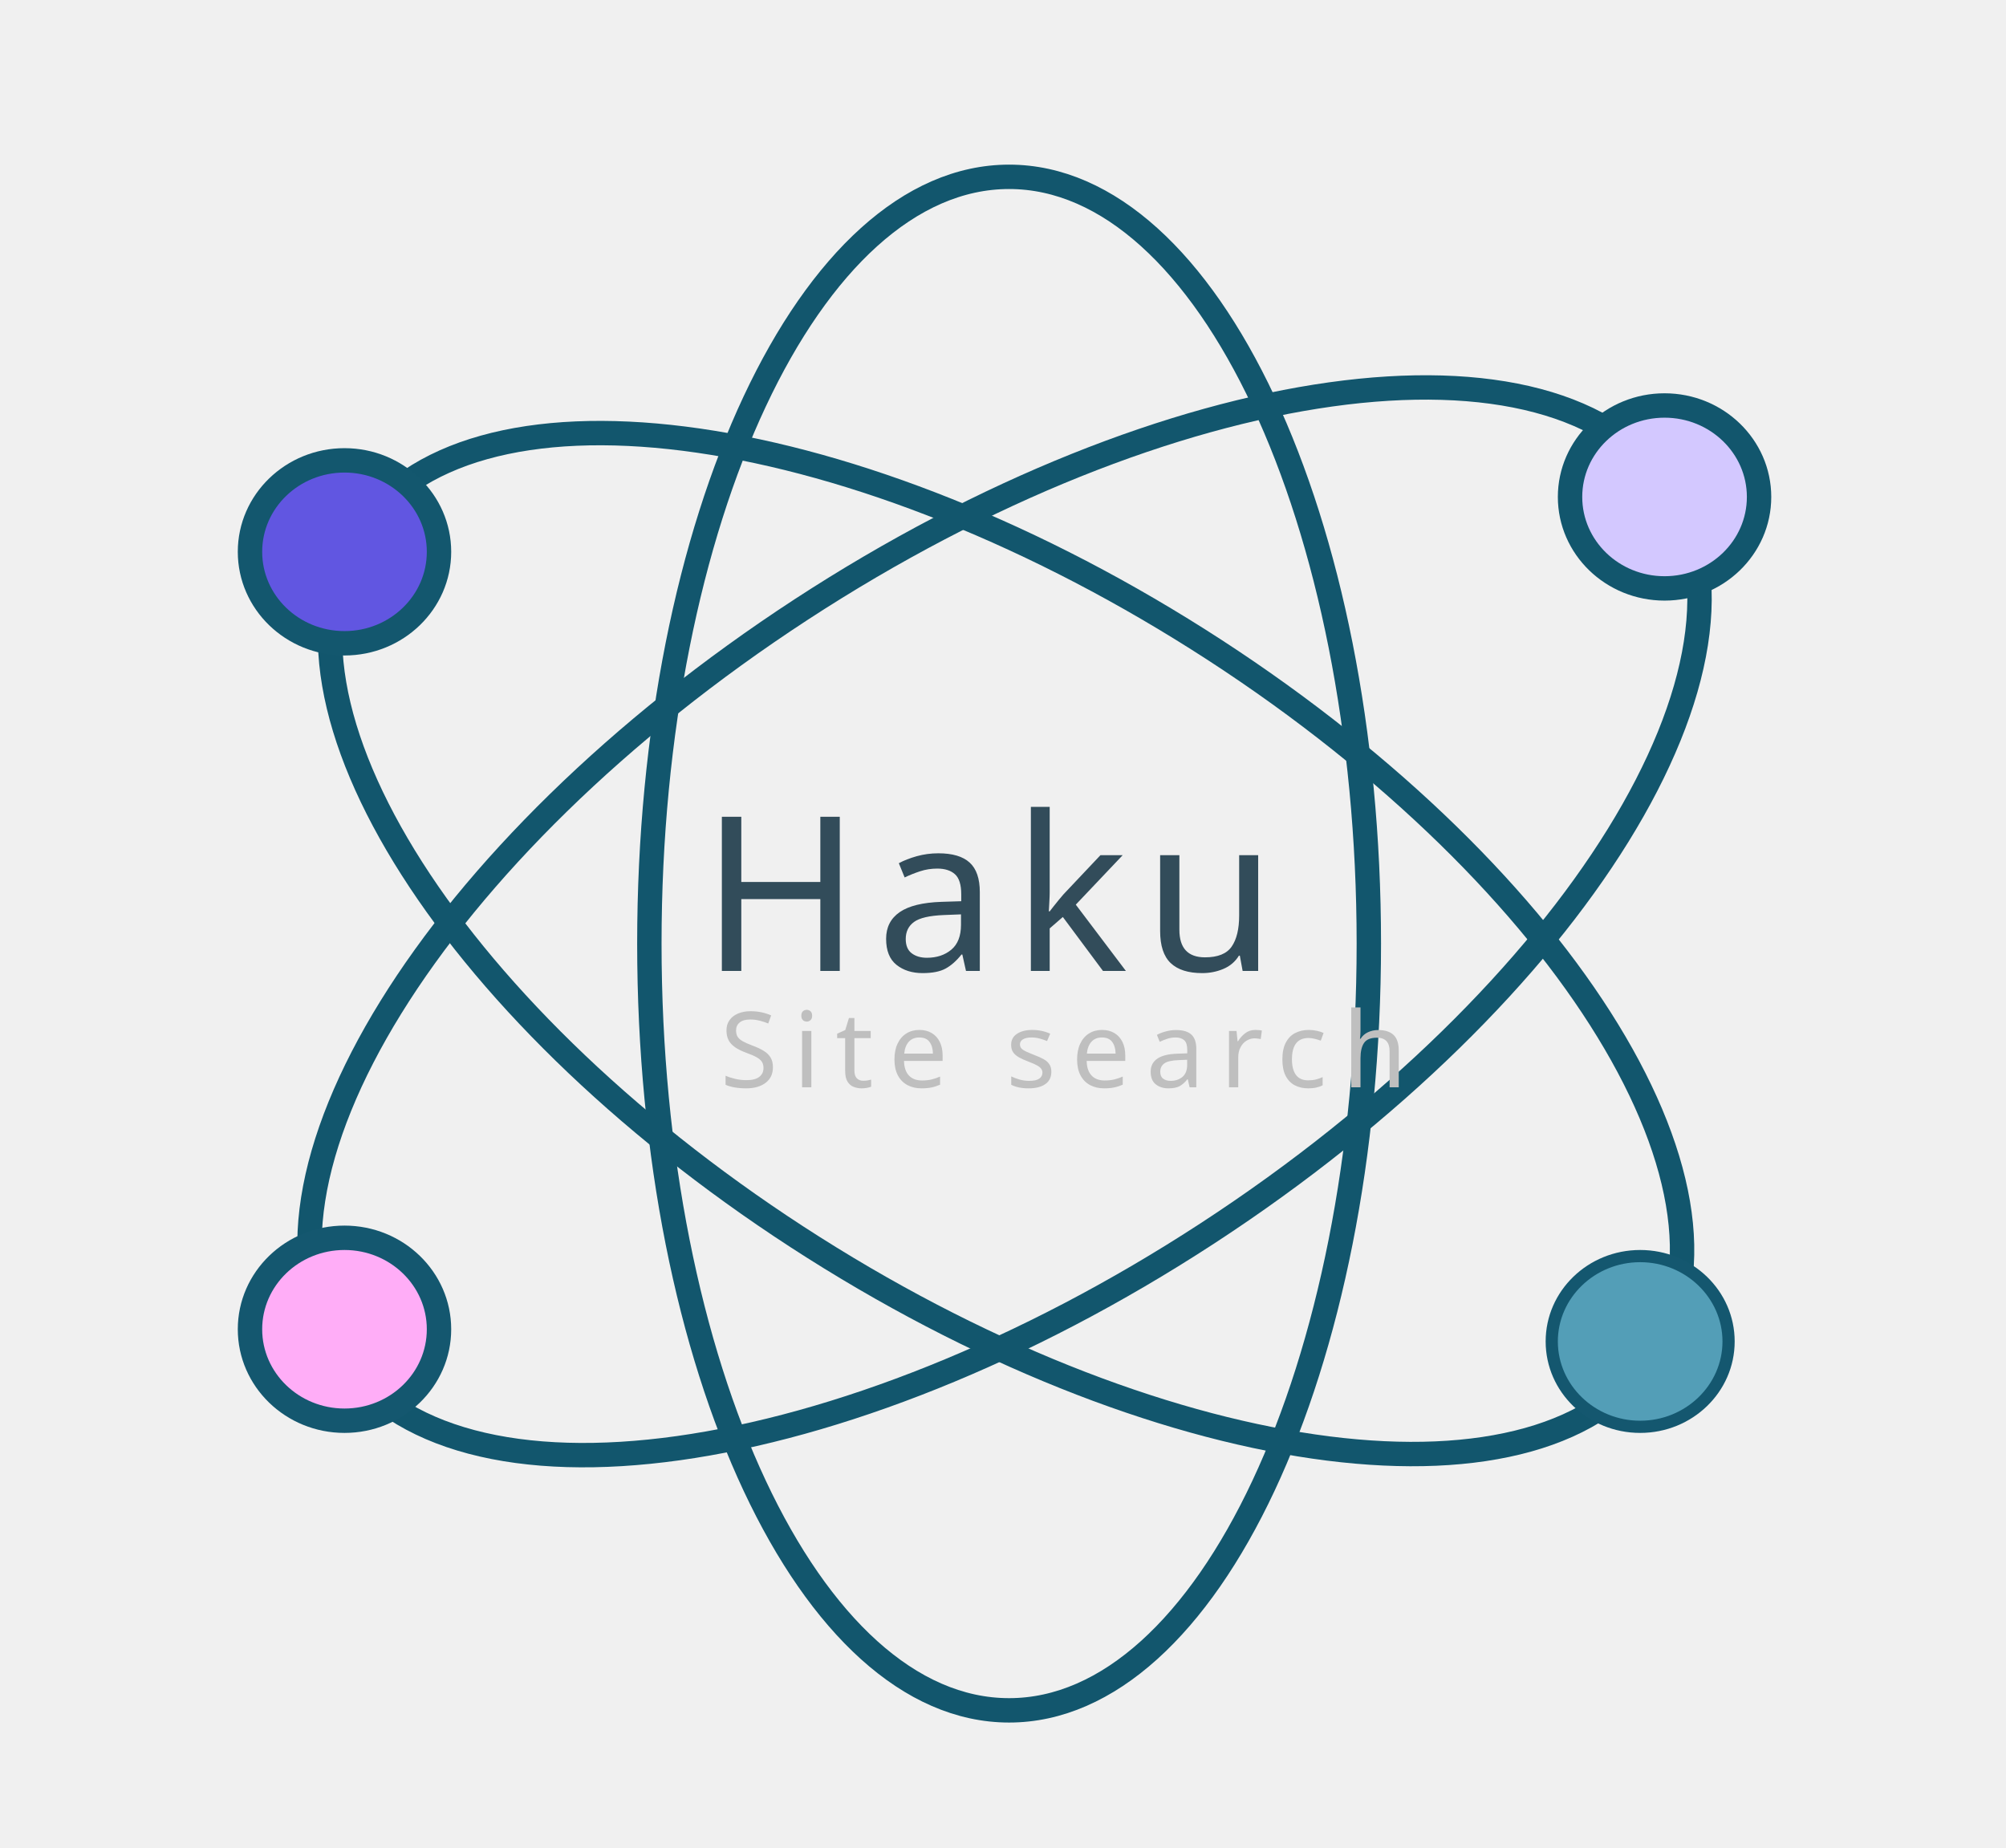
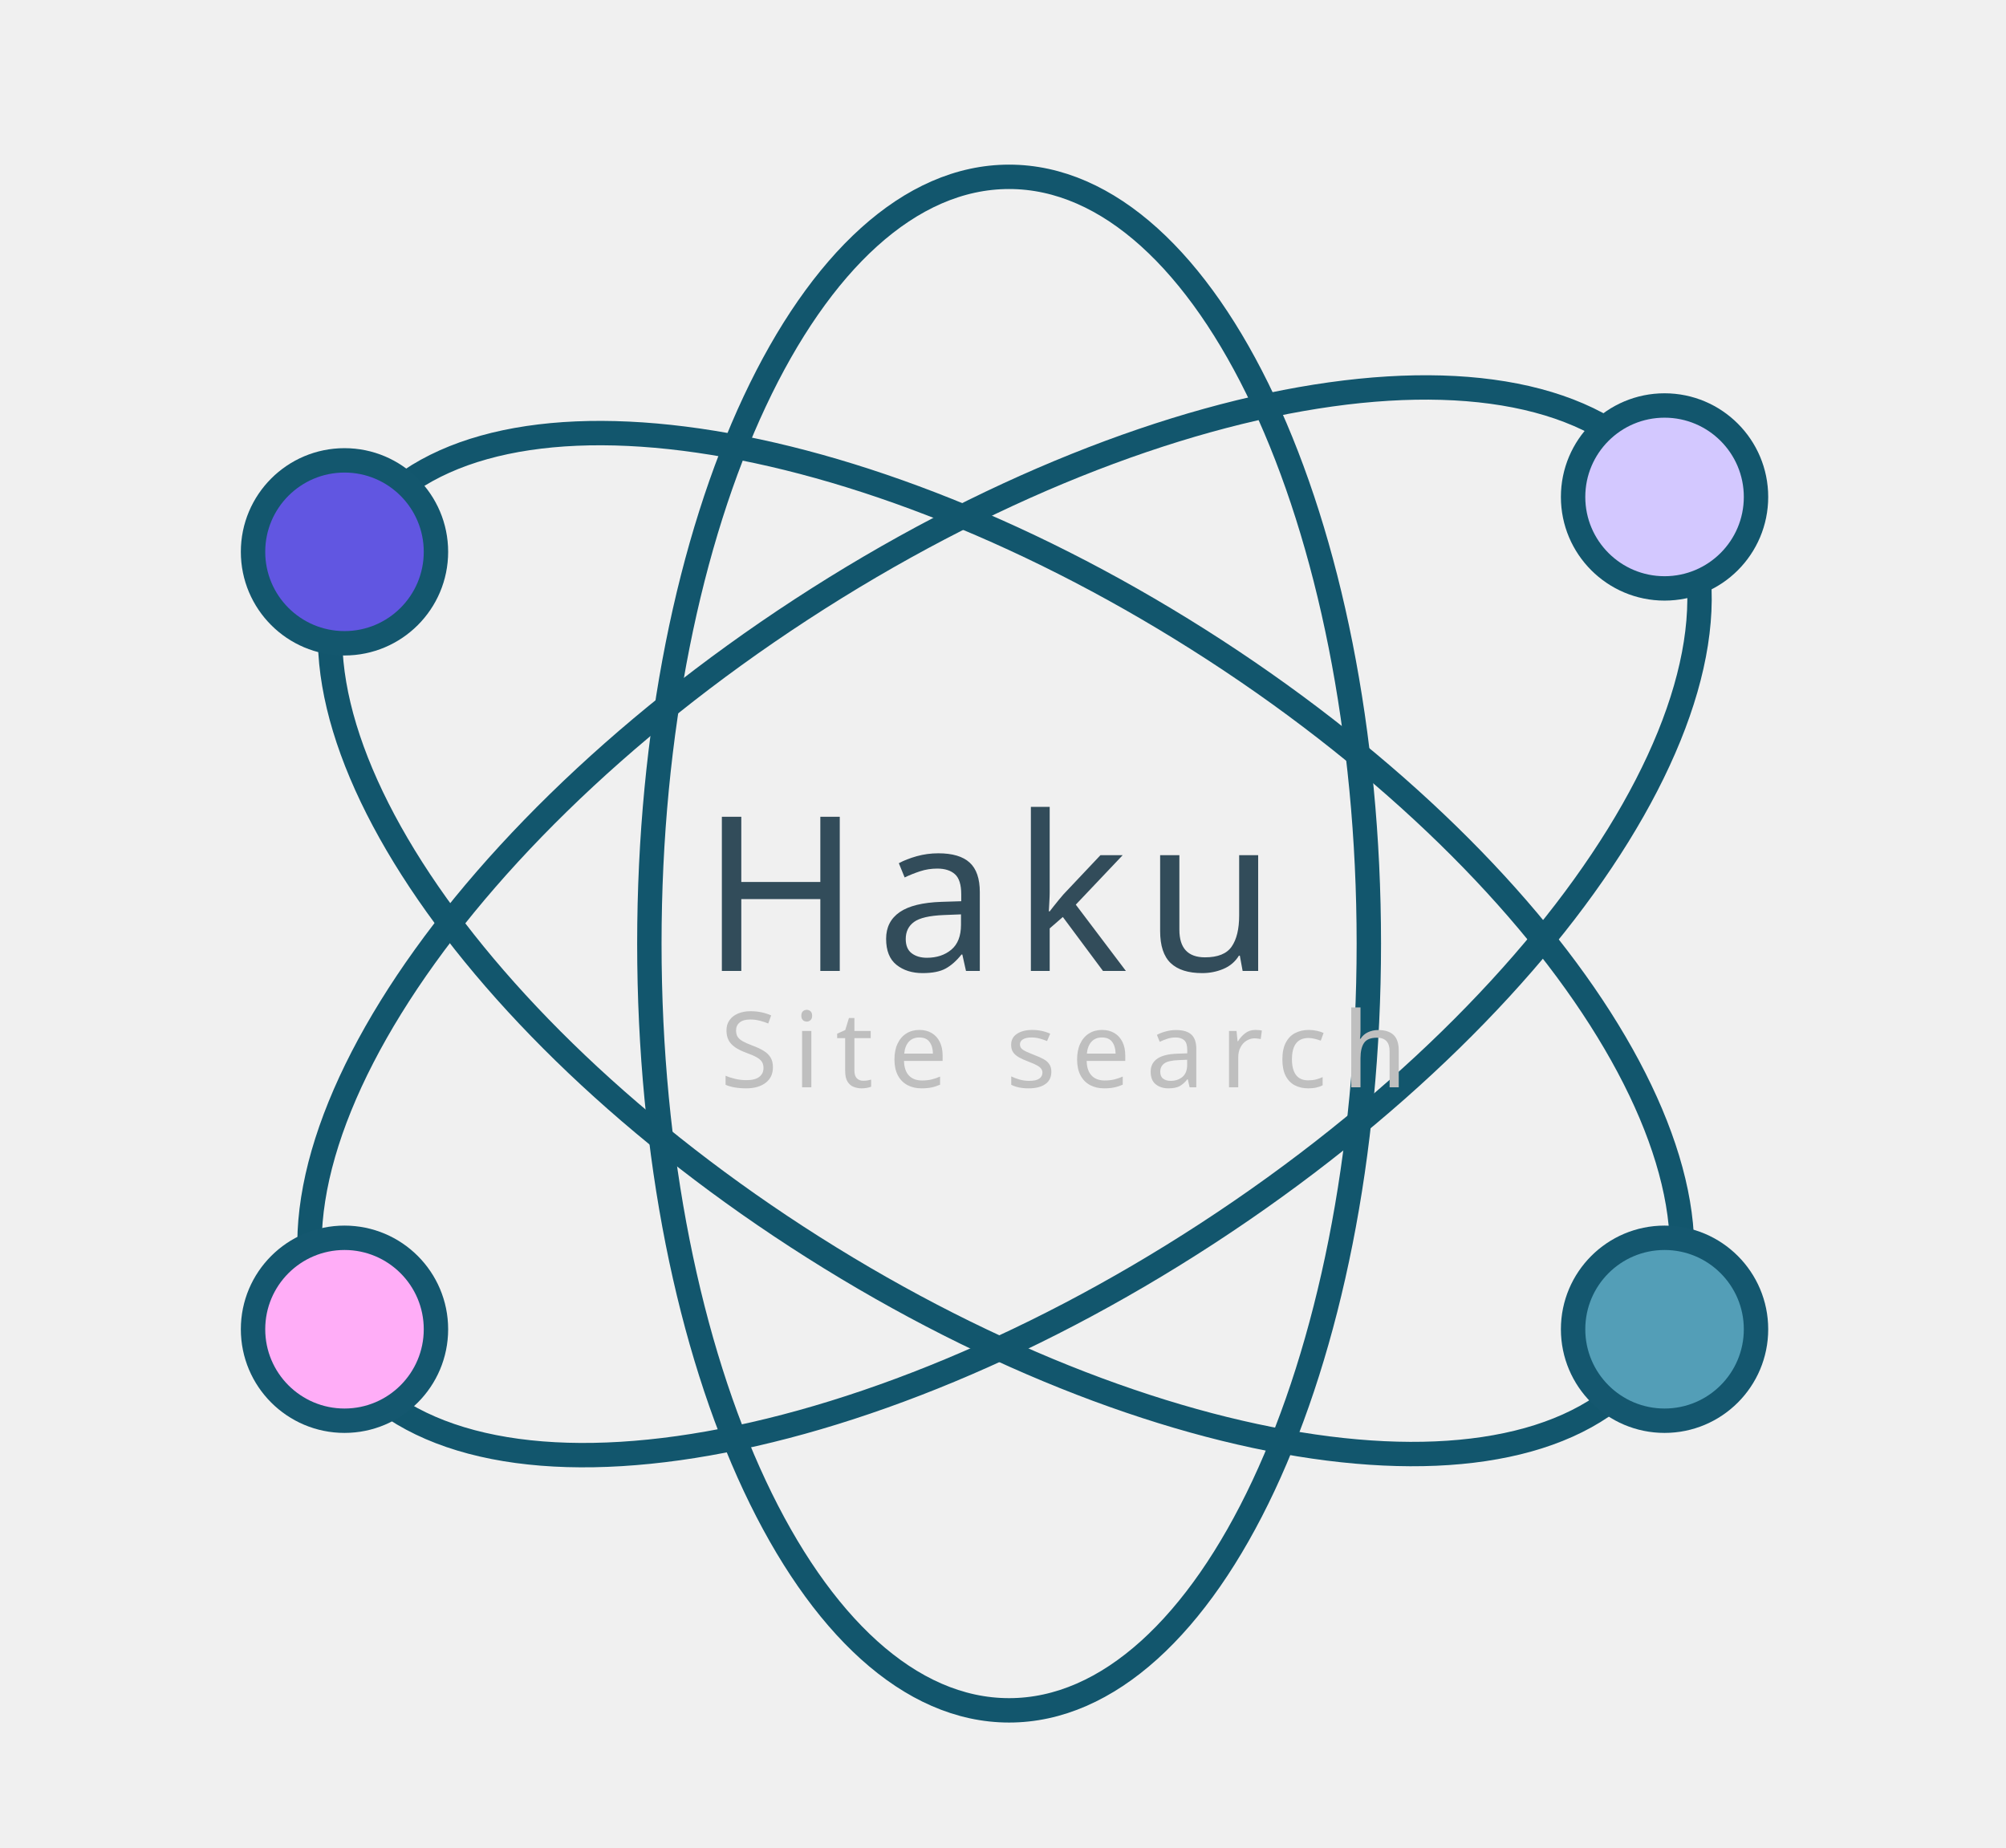
<svg xmlns="http://www.w3.org/2000/svg" version="1.1" x="0px" y="0px" viewBox="0 0 658 606" style="enable-background:new 0 0 658 606;" xml:space="preserve">
  <style type="text/css">
	.st0{fill:#539EB7;}
	.st1{fill:none;stroke:#6156E1;stroke-width:10;stroke-linecap:round;stroke-linejoin:round;stroke-miterlimit:10;}
	.st2{fill:none;stroke:#000000;stroke-width:20;stroke-linecap:round;stroke-linejoin:round;stroke-miterlimit:10;}
	.st3{display:none;}
	.st4{display:inline;}
	.st5{display:none;fill:#A9C1C1;}
	.st6{fill:#12566D;}
	.st7{fill:#FFADF7;}
	.st8{fill:#D3C8FF;}
	.st9{fill:#6156E1;}
	.st10{fill:#FFFFFF;}
	.st11{fill:none;stroke:#12566D;stroke-width:8;stroke-miterlimit:10;}
	.st12{fill:#6156E1;stroke:#13576E;stroke-width:8;stroke-miterlimit:10;}
	.st13{fill:#14576F;}
	.st14{fill:#FFADF7;stroke:#14576F;stroke-width:8;stroke-miterlimit:10;}
	.st15{fill:#D3C8FF;stroke:#12566D;stroke-width:8;stroke-miterlimit:10;}
	.st16{fill:#324C5A;}
	.st17{font-family:'Quicksand';}
	.st18{font-size:70.827px;}
	.st19{letter-spacing:5px;}
	.st20{fill:#BFBFBF;}
	.st21{font-family:'Mulish';}
	.st22{font-size:34.473px;}
	.st23{letter-spacing:5;}
+ 	.st24{fill:#539EB7;stroke:#14576F;stroke-width:8;stroke-miterlimit:10;}
</style>
  <g id="molekyl">
    <g>
      <ellipse class="st11" cx="331" cy="309.5" rx="118" ry="251.5" />
    </g>
    <g>
      <ellipse transform="matrix(0.5348 -0.845 0.845 0.5348 -108.0044 422.8242)" class="st11" cx="330" cy="309.5" rx="118" ry="251.5" />
    </g>
    <g>
      <ellipse transform="matrix(0.8376 -0.5462 0.5462 0.8376 -111.553 229.0378)" class="st11" cx="329.5" cy="302.2" rx="260.2" ry="122.1" />
    </g>
  </g>
  <g id="logo">
    <text transform="matrix(1 0 0 1 229.9092 318.478)" class="st16 st17 st18 st19">Haku</text>
    <text transform="matrix(1 0 0 1 236.2363 356.6367)" class="st20 st21 st22 st23">Site search</text>
  </g>
-   <ellipse id="atom-1" class="st12" cx="113" cy="181" rx="31" ry="30" />
-   <g id="atom-2">
-     <path class="st0" d="M538,468c-16,0-29-12.6-29-28s13-28,29-28s29,12.6,29,28S554,468,538,468z" />
-     <g>
-       <path class="st13" d="M538,414c14.9,0,27,11.7,27,26s-12.1,26-27,26s-27-11.7-27-26S523.1,414,538,414 M538,410     c-17.1,0-31,13.4-31,30s13.9,30,31,30s31-13.4,31-30S555.1,410,538,410L538,410z" />
-     </g>
-   </g>
-   <ellipse id="atom-3" class="st14" cx="113" cy="436" rx="31" ry="30" />
-   <ellipse id="atom-4" class="st15" cx="546" cy="163" rx="31" ry="30" />
+   <ellipse id="atom-1" class="st12" cx="113" cy="181" rx="30" ry="30" />
+   <ellipse id="atom-2" class="st24" cx="546" cy="436" rx="30" ry="30" />
+   <ellipse id="atom-3" class="st14" cx="113" cy="436" rx="30" ry="30" />
+   <ellipse id="atom-4" class="st15" cx="546" cy="163" rx="30" ry="30" />
  <path id="track-1" fill="none" d="M 393.11,209.78            C 510.48,284.07 577.38,388.93 542.52,444.00              507.67,499.07 384.27,483.49 266.90,409.20              149.53,334.92 82.64,230.06 117.49,174.99              152.34,119.92 275.74,135.50 393.11,209.78 Z" />
  <path id="track-2" fill="none" d="M 547.44,160.07            C 584.27,216.55 516.56,325.97 396.19,404.46              275.82,482.95 148.39,500.79 111.55,444.31              74.72,387.83 142.44,278.41 262.81,199.92              383.17,121.43 510.61,103.58 547.44,160.07 Z" />
</svg>
